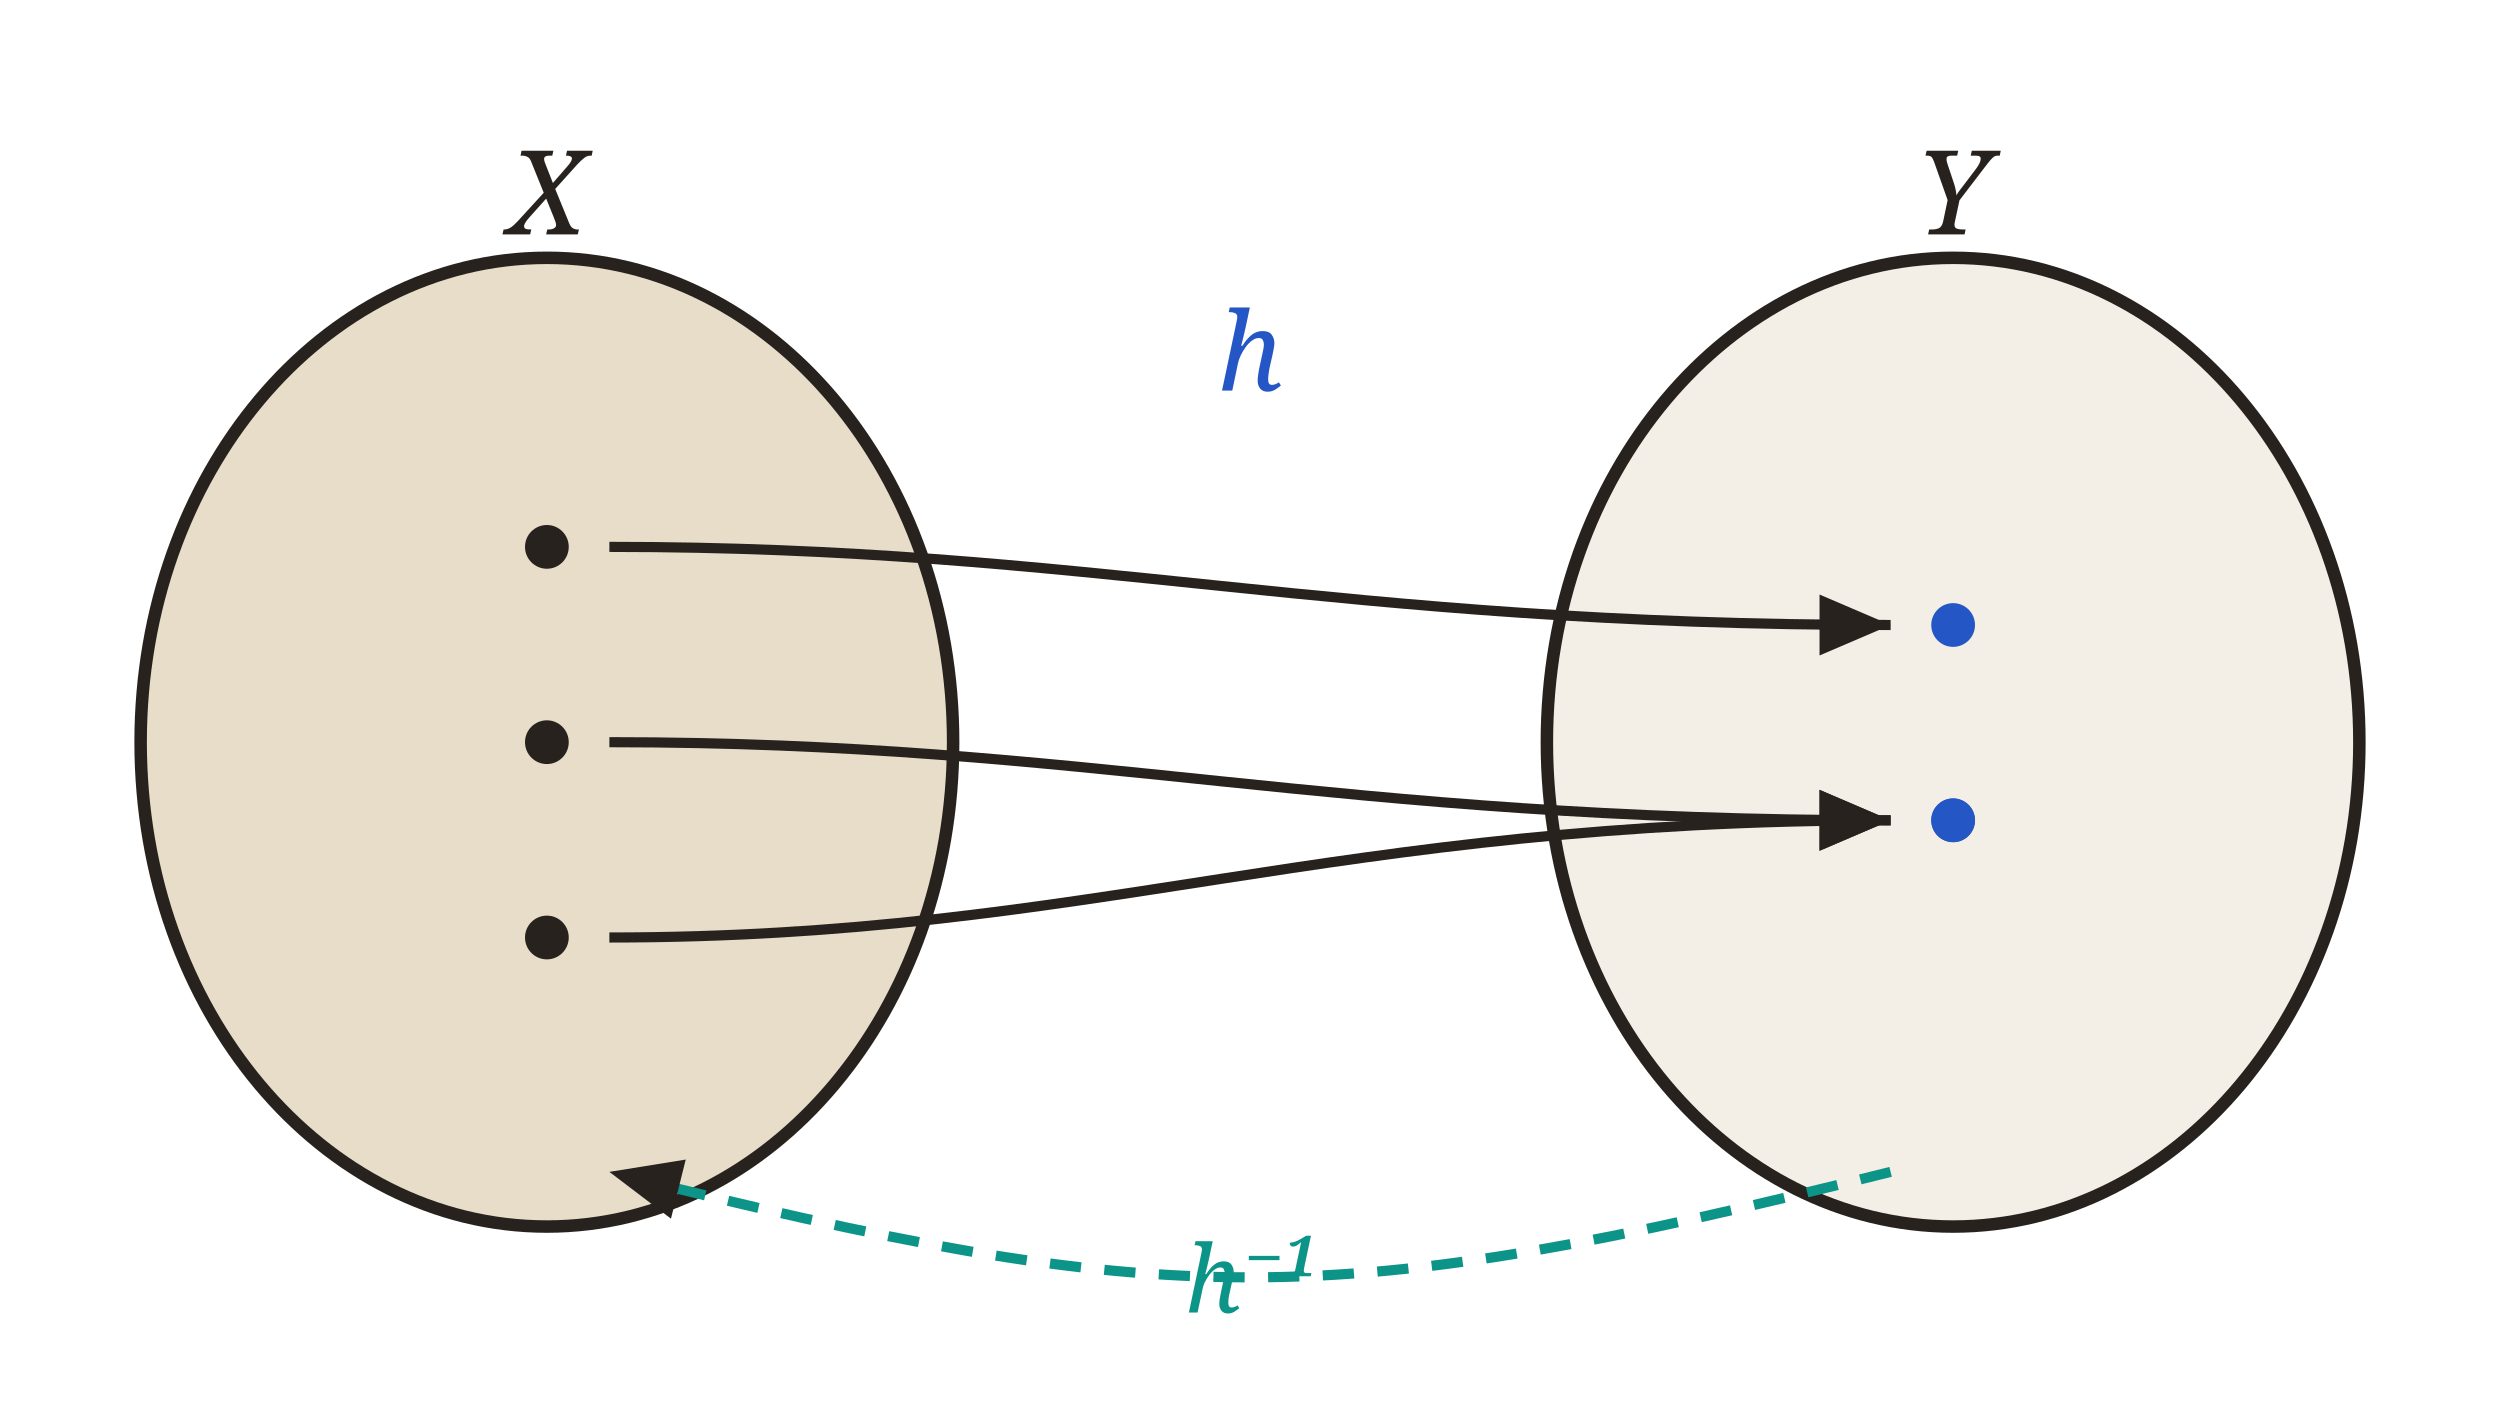
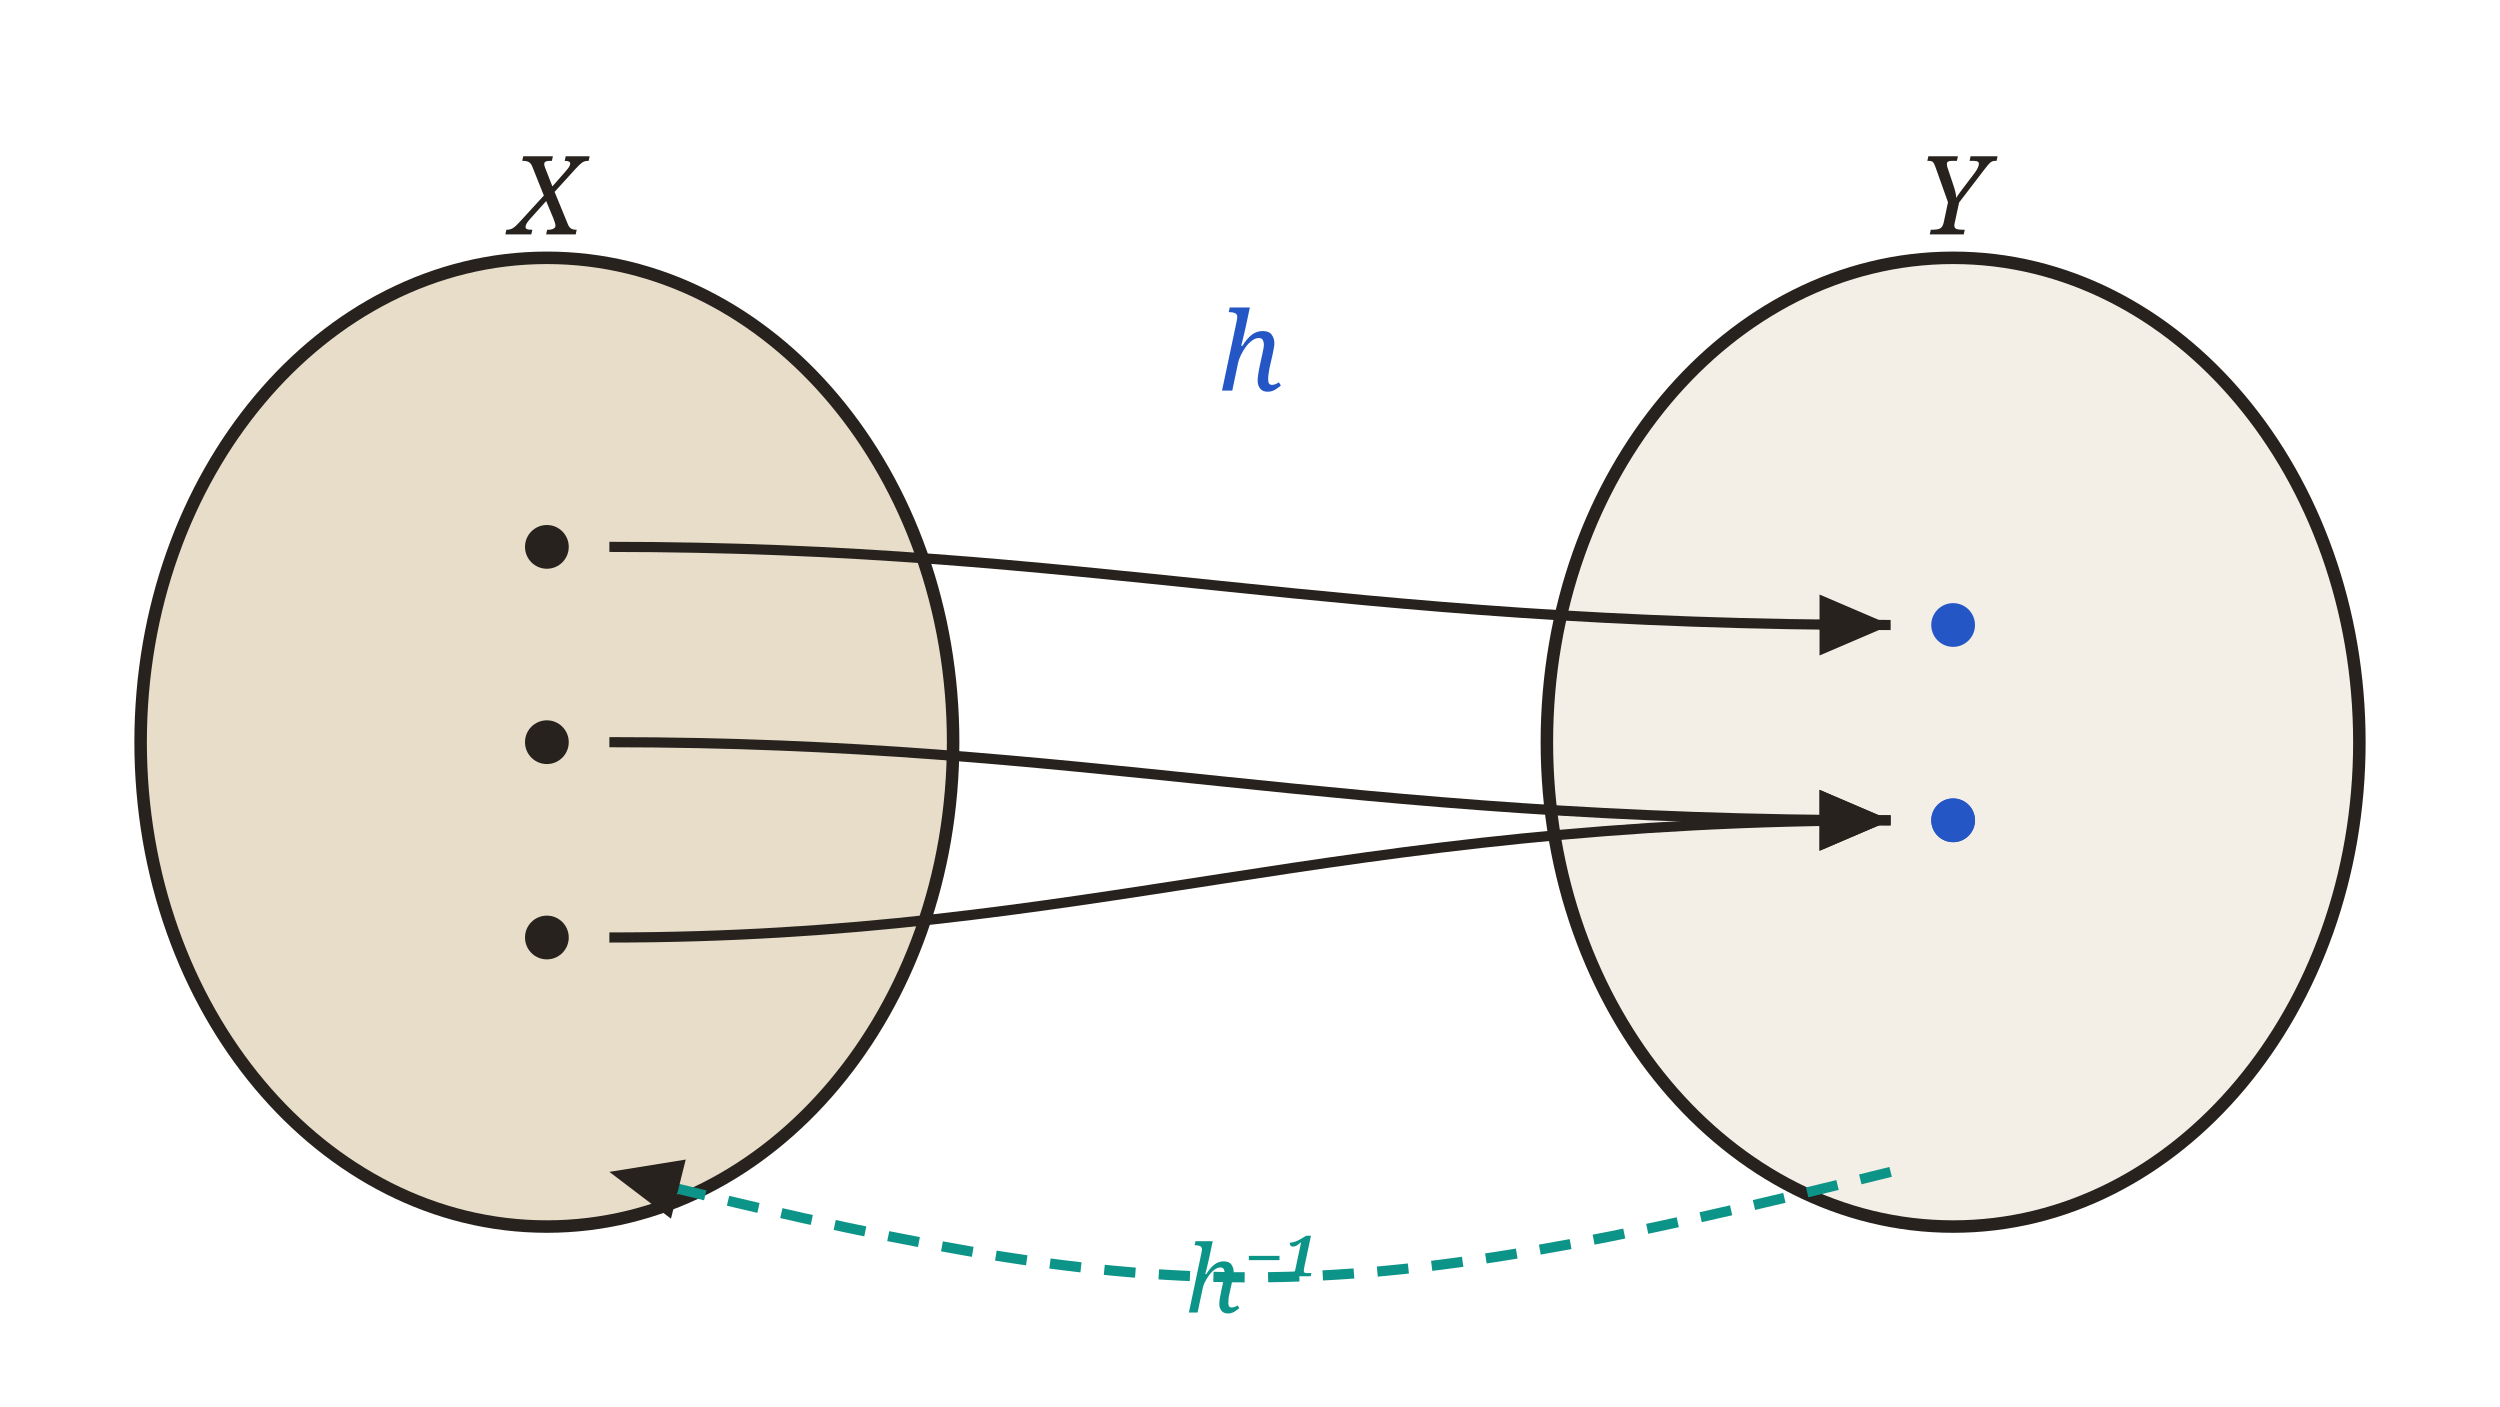
<svg xmlns="http://www.w3.org/2000/svg" viewBox="0 0 320 180" font-family="'Newsreader',Georgia,serif" role="img">
  <defs>
    <marker id="ar" markerWidth="9" markerHeight="9" refX="7" refY="3" orient="auto">
      <path d="M0,0 L7,3 L0,6 Z" fill="var(--dia-ink,#27221d)" />
    </marker>
    <marker id="ara" markerWidth="9" markerHeight="9" refX="7" refY="3" orient="auto">
      <path d="M0,0 L7,3 L0,6 Z" fill="var(--dia-acc,#2457c5)" />
    </marker>
  </defs>
  <ellipse cx="70" cy="95" rx="52" ry="62" fill="var(--dia-fill,#e7ddc9)" stroke="var(--dia-ink,#27221d)" stroke-width="1.6" />
  <ellipse cx="250" cy="95" rx="52" ry="62" fill="var(--dia-fill2,#f4efe6)" stroke="var(--dia-ink,#27221d)" stroke-width="1.6" />
-   <text x="70" y="30" font-size="15" fill="var(--dia-ink,#27221d)" text-anchor="middle" font-weight="normal" font-style="italic">X</text>
-   <text x="250" y="30" font-size="15" fill="var(--dia-ink,#27221d)" text-anchor="middle" font-weight="normal" font-style="italic">Y</text>
+   <text x="70" y="30" font-size="14" fill="var(--dia-ink,#27221d)" text-anchor="middle" font-weight="normal" font-style="italic">X</text>
+   <text x="250" y="30" font-size="14" fill="var(--dia-ink,#27221d)" text-anchor="middle" font-weight="normal" font-style="italic">Y</text>
  <circle cx="70" cy="70" r="2.8" fill="var(--dia-ink,#27221d)" />
  <circle cx="250" cy="80" r="2.8" fill="var(--dia-acc,#2457c5)" />
  <path d="M78,70 C140,70 170,80 242,80" fill="none" stroke="var(--dia-ink,#27221d)" stroke-width="1.3" marker-end="url(#ar)" />
  <circle cx="70" cy="95" r="2.8" fill="var(--dia-ink,#27221d)" />
  <circle cx="250" cy="105" r="2.8" fill="var(--dia-acc,#2457c5)" />
  <path d="M78,95 C140,95 170,105 242,105" fill="none" stroke="var(--dia-ink,#27221d)" stroke-width="1.3" marker-end="url(#ar)" />
  <circle cx="70" cy="120" r="2.8" fill="var(--dia-ink,#27221d)" />
  <circle cx="250" cy="105" r="2.8" fill="var(--dia-acc,#2457c5)" />
  <path d="M78,120 C140,120 170,105 242,105" fill="none" stroke="var(--dia-ink,#27221d)" stroke-width="1.3" marker-end="url(#ar)" />
  <text x="160" y="50" font-size="14" fill="var(--dia-acc,#2457c5)" text-anchor="middle" font-weight="normal" font-style="italic">h</text>
  <path d="M242,150 C170,168 150,168 78,150" fill="none" stroke="var(--dia-acc2,#0d9488)" stroke-width="1.3" stroke-dasharray="4 3" marker-end="url(#ar)" />
  <text x="160" y="168" font-size="12" fill="var(--dia-acc2,#0d9488)" text-anchor="middle" font-weight="normal" font-style="italic">h⁻¹</text>
</svg>
